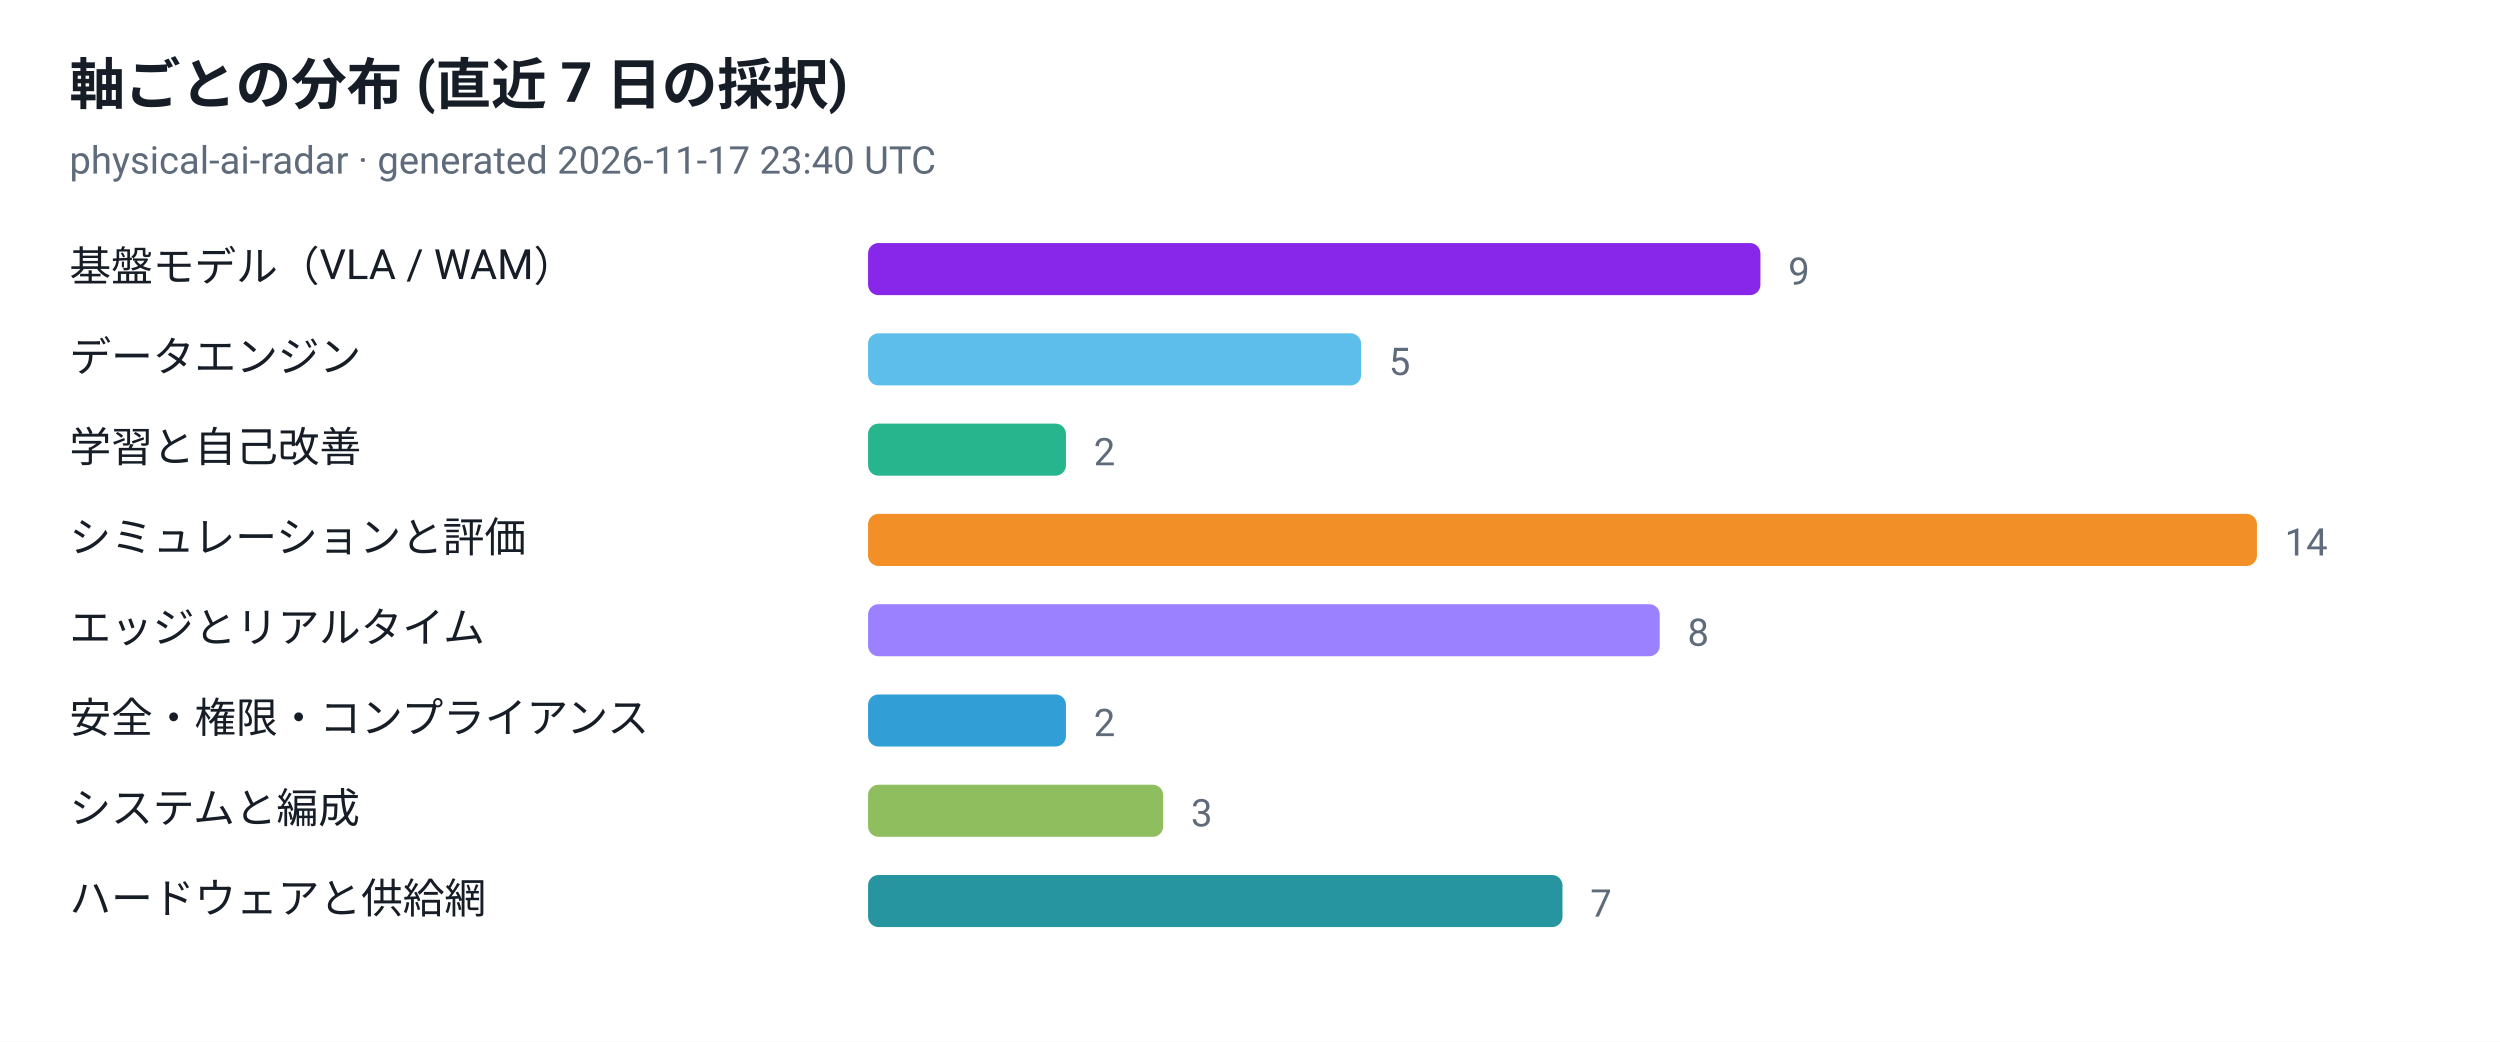
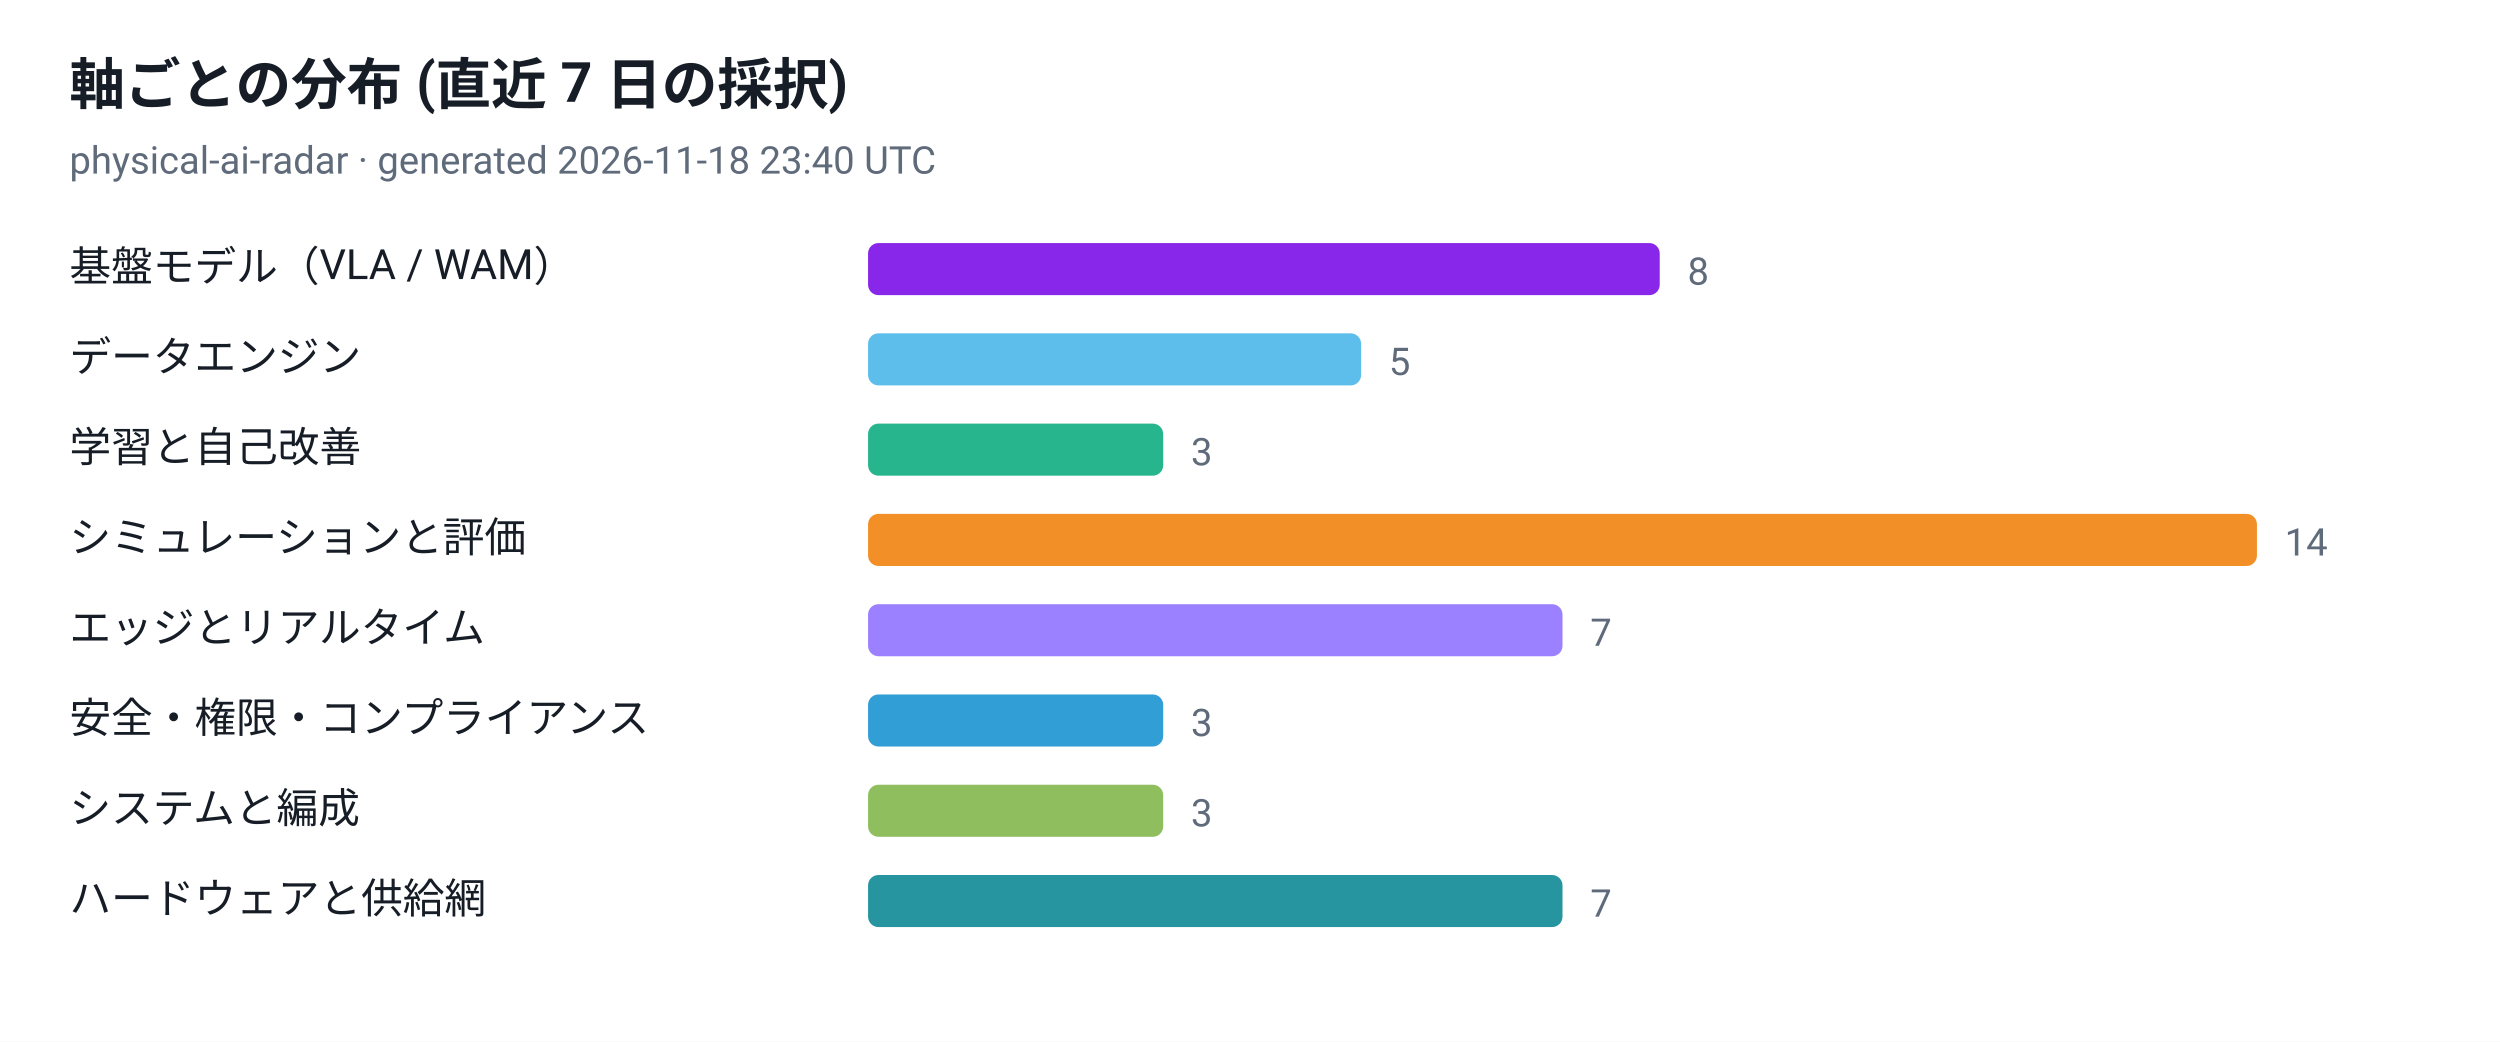
<svg xmlns="http://www.w3.org/2000/svg" viewBox="0 0 720 300" width="720" height="300" role="img" aria-label="軸ごとの分布 (直近 7 日の採択)">
  <style>
  .plate { fill: #ffffff }
  .ink { fill: #161d26 }
  .muted { fill: #5f6b7a }
  .grid { stroke: #e3e9ef }
  @media (prefers-color-scheme: dark) {
    .plate { fill: #0d1117 }
    .ink { fill: #e6edf3 }
    .muted { fill: #8b949e }
    .grid { stroke: #30363d }
  }
</style>
  <rect class="plate" width="720" height="300" />
  <text x="20" y="30" font-family="ui-sans-serif, -apple-system, 'Segoe UI', Roboto, Helvetica, Arial, sans-serif" font-size="16" font-weight="700" class="ink">軸ごとの分布 (直近 7 日の採択)</text>
-   <text x="20" y="50" font-family="ui-sans-serif, -apple-system, 'Segoe UI', Roboto, Helvetica, Arial, sans-serif" font-size="11" class="muted">physical-ai-radar · generated 2026-11-17 23:40 UTC</text>
+   <text x="20" y="50" font-family="ui-sans-serif, -apple-system, 'Segoe UI', Roboto, Helvetica, Arial, sans-serif" font-size="11" class="muted">physical-ai-radar · generated 2026-11-18 23:40 UTC</text>
  <text x="20" y="81" font-family="ui-sans-serif, -apple-system, 'Segoe UI', Roboto, Helvetica, Arial, sans-serif" font-size="12" class="ink">基盤モデル（VLA / WAM）</text>
-   <rect x="250" y="70" width="257" height="15" rx="3" fill="#7300e5" fill-opacity="0.85" />
-   <text x="515" y="82" font-family="ui-sans-serif, -apple-system, 'Segoe UI', Roboto, Helvetica, Arial, sans-serif" font-size="11" class="muted">9</text>
+   <rect x="250" y="70" width="228" height="15" rx="3" fill="#7300e5" fill-opacity="0.85" />
+   <text x="486" y="82" font-family="ui-sans-serif, -apple-system, 'Segoe UI', Roboto, Helvetica, Arial, sans-serif" font-size="11" class="muted">8</text>
  <text x="20" y="107" font-family="ui-sans-serif, -apple-system, 'Segoe UI', Roboto, Helvetica, Arial, sans-serif" font-size="12" class="ink">データエンジン</text>
  <rect x="250" y="96" width="142" height="15" rx="3" fill="#41b1e8" fill-opacity="0.85" />
  <text x="400" y="108" font-family="ui-sans-serif, -apple-system, 'Segoe UI', Roboto, Helvetica, Arial, sans-serif" font-size="11" class="muted">5</text>
  <text x="20" y="133" font-family="ui-sans-serif, -apple-system, 'Segoe UI', Roboto, Helvetica, Arial, sans-serif" font-size="12" class="ink">学習と自己改善</text>
-   <rect x="250" y="122" width="57" height="15" rx="3" fill="#00a878" fill-opacity="0.85" />
-   <text x="315" y="134" font-family="ui-sans-serif, -apple-system, 'Segoe UI', Roboto, Helvetica, Arial, sans-serif" font-size="11" class="muted">2</text>
+   <rect x="250" y="122" width="85" height="15" rx="3" fill="#00a878" fill-opacity="0.85" />
+   <text x="343" y="134" font-family="ui-sans-serif, -apple-system, 'Segoe UI', Roboto, Helvetica, Arial, sans-serif" font-size="11" class="muted">3</text>
  <text x="20" y="159" font-family="ui-sans-serif, -apple-system, 'Segoe UI', Roboto, Helvetica, Arial, sans-serif" font-size="12" class="ink">シミュレーションと評価</text>
  <rect x="250" y="148" width="400" height="15" rx="3" fill="#f07c00" fill-opacity="0.85" />
  <text x="658" y="160" font-family="ui-sans-serif, -apple-system, 'Segoe UI', Roboto, Helvetica, Arial, sans-serif" font-size="11" class="muted">14</text>
  <text x="20" y="185" font-family="ui-sans-serif, -apple-system, 'Segoe UI', Roboto, Helvetica, Arial, sans-serif" font-size="12" class="ink">エッジとリアルタイム</text>
-   <rect x="250" y="174" width="228" height="15" rx="3" fill="#8a6bff" fill-opacity="0.85" />
-   <text x="486" y="186" font-family="ui-sans-serif, -apple-system, 'Segoe UI', Roboto, Helvetica, Arial, sans-serif" font-size="11" class="muted">8</text>
+   <rect x="250" y="174" width="200" height="15" rx="3" fill="#8a6bff" fill-opacity="0.85" />
+   <text x="458" y="186" font-family="ui-sans-serif, -apple-system, 'Segoe UI', Roboto, Helvetica, Arial, sans-serif" font-size="11" class="muted">7</text>
  <text x="20" y="211" font-family="ui-sans-serif, -apple-system, 'Segoe UI', Roboto, Helvetica, Arial, sans-serif" font-size="12" class="ink">安全・権限・コンプライアンス</text>
-   <rect x="250" y="200" width="57" height="15" rx="3" fill="#0d8ecf" fill-opacity="0.85" />
-   <text x="315" y="212" font-family="ui-sans-serif, -apple-system, 'Segoe UI', Roboto, Helvetica, Arial, sans-serif" font-size="11" class="muted">2</text>
+   <rect x="250" y="200" width="85" height="15" rx="3" fill="#0d8ecf" fill-opacity="0.85" />
+   <text x="343" y="212" font-family="ui-sans-serif, -apple-system, 'Segoe UI', Roboto, Helvetica, Arial, sans-serif" font-size="11" class="muted">3</text>
  <text x="20" y="237" font-family="ui-sans-serif, -apple-system, 'Segoe UI', Roboto, Helvetica, Arial, sans-serif" font-size="12" class="ink">システムと編成</text>
  <rect x="250" y="226" width="85" height="15" rx="3" fill="#7cb342" fill-opacity="0.85" />
  <text x="343" y="238" font-family="ui-sans-serif, -apple-system, 'Segoe UI', Roboto, Helvetica, Arial, sans-serif" font-size="11" class="muted">3</text>
  <text x="20" y="263" font-family="ui-sans-serif, -apple-system, 'Segoe UI', Roboto, Helvetica, Arial, sans-serif" font-size="12" class="ink">ハードウェアと供給網</text>
  <rect x="250" y="252" width="200" height="15" rx="3" fill="#00838f" fill-opacity="0.85" />
  <text x="458" y="264" font-family="ui-sans-serif, -apple-system, 'Segoe UI', Roboto, Helvetica, Arial, sans-serif" font-size="11" class="muted">7</text>
</svg>
